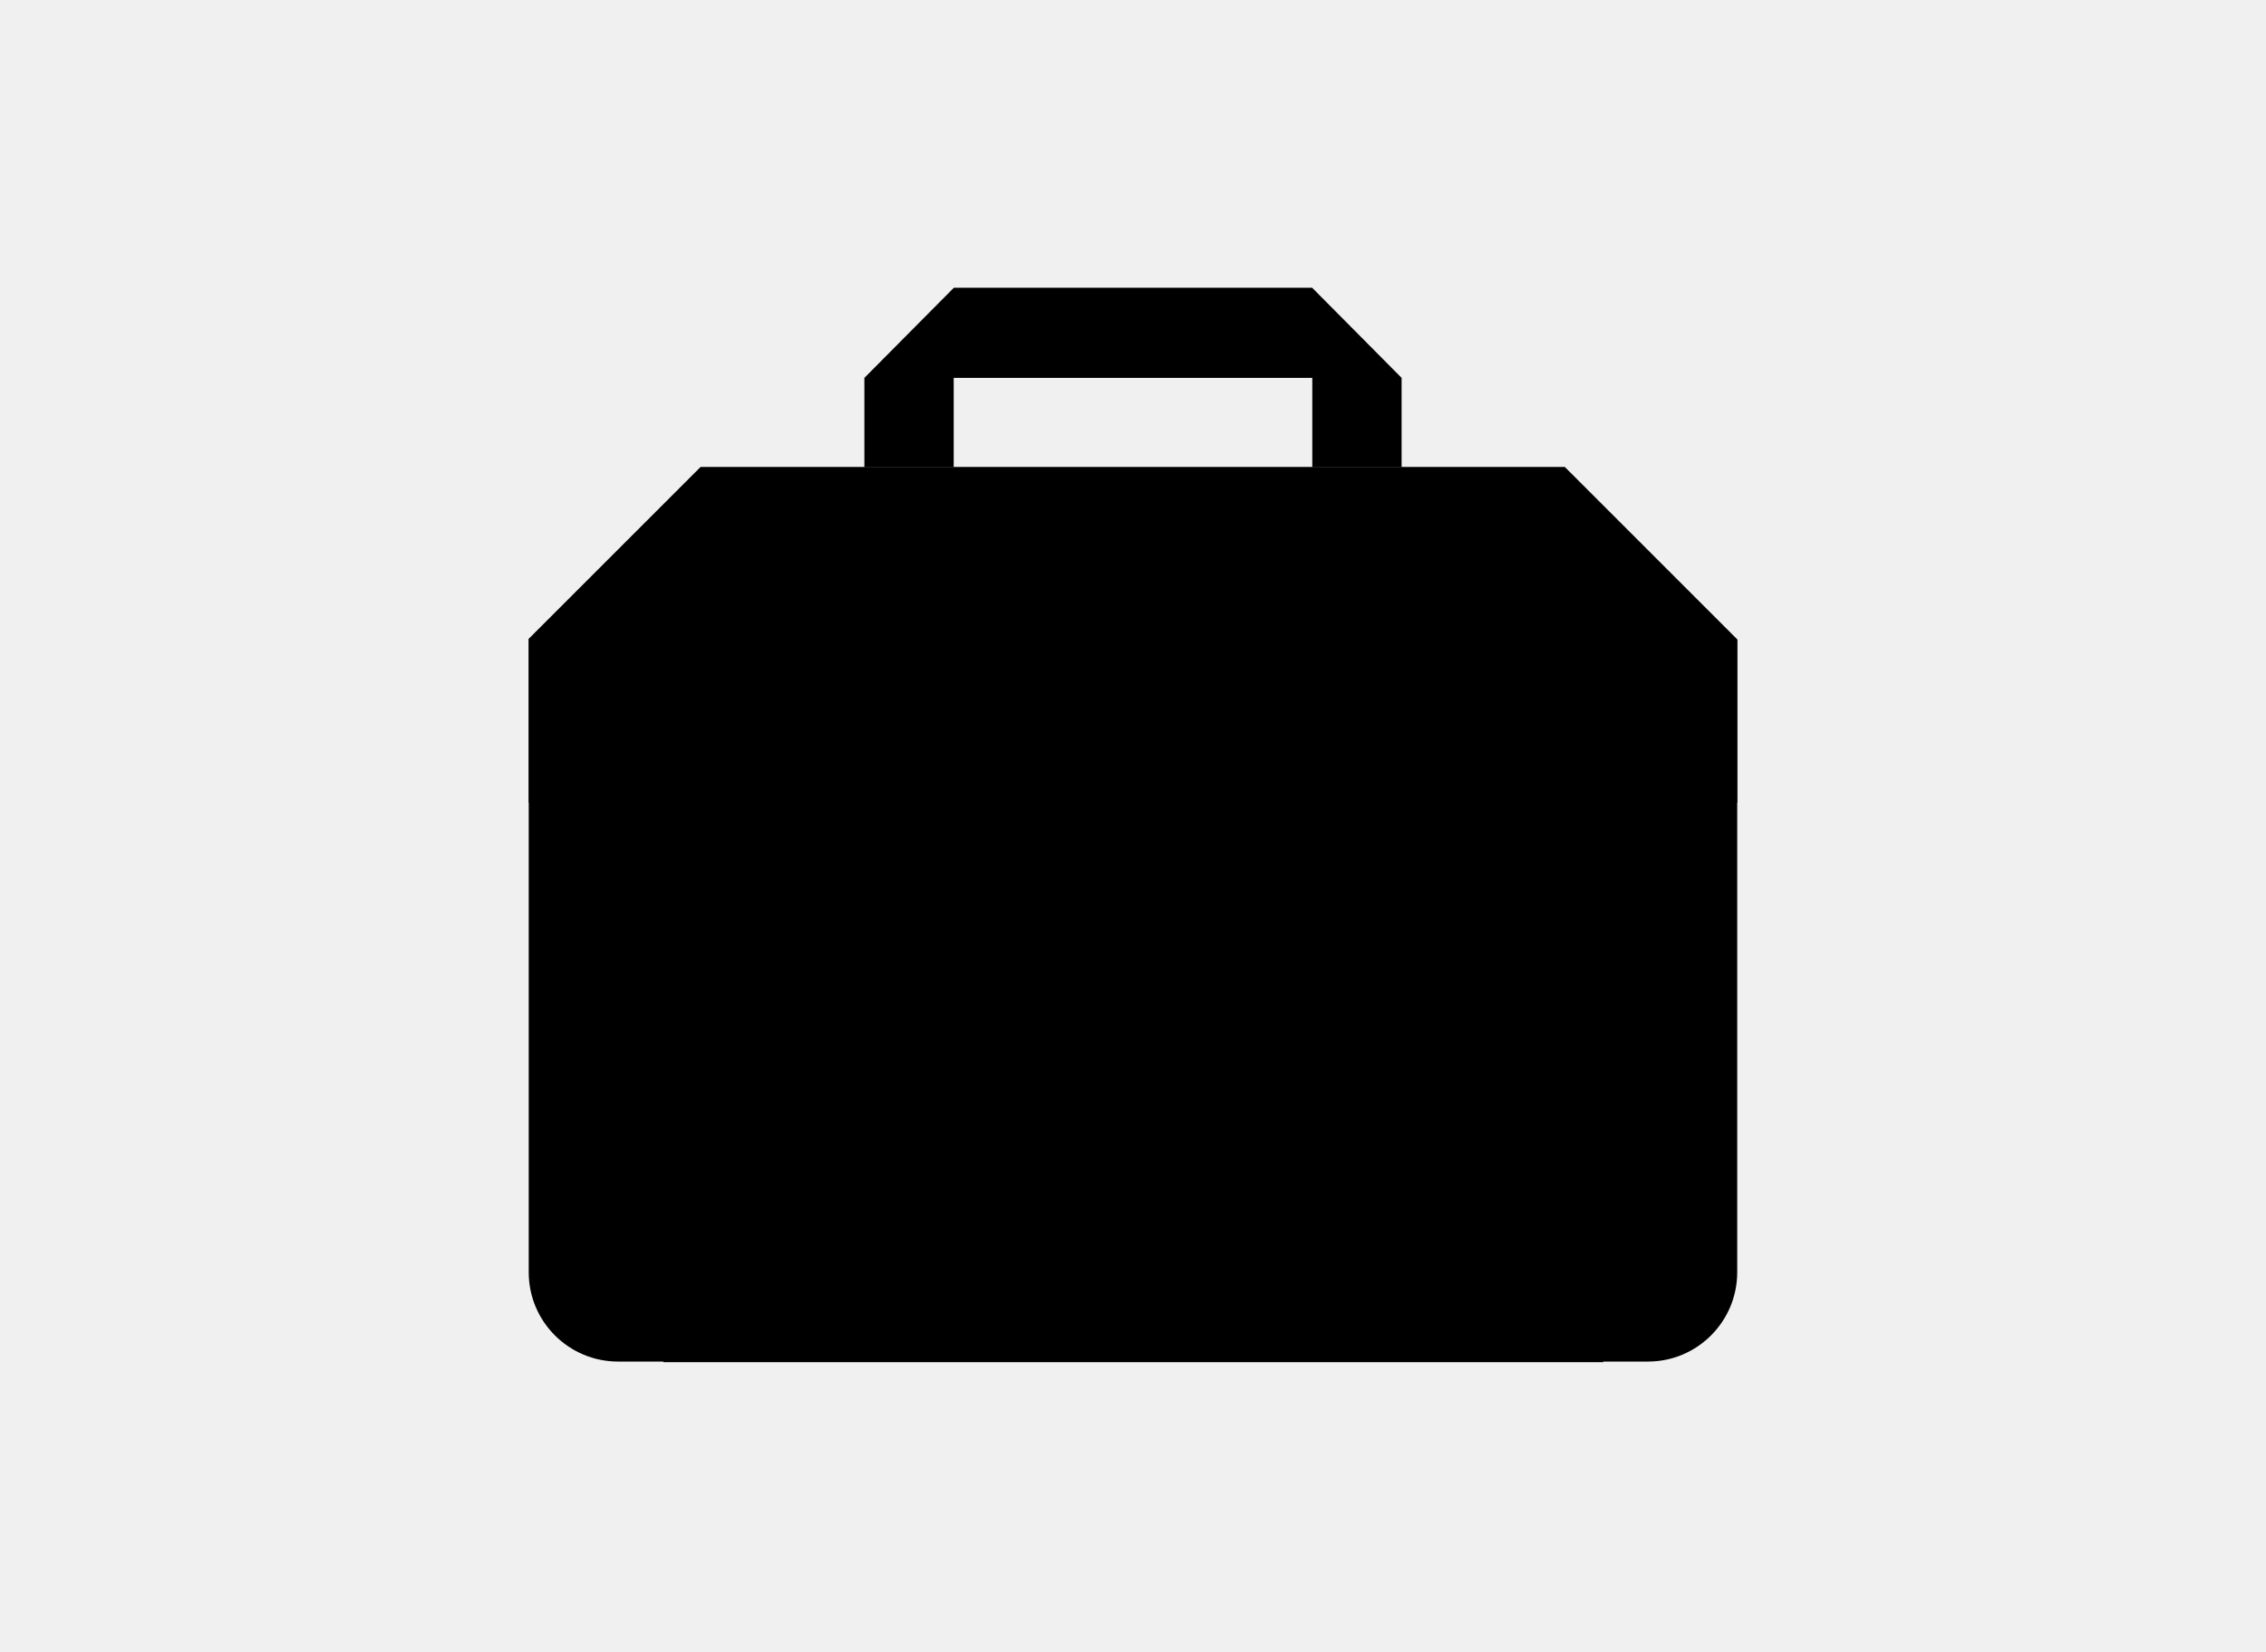
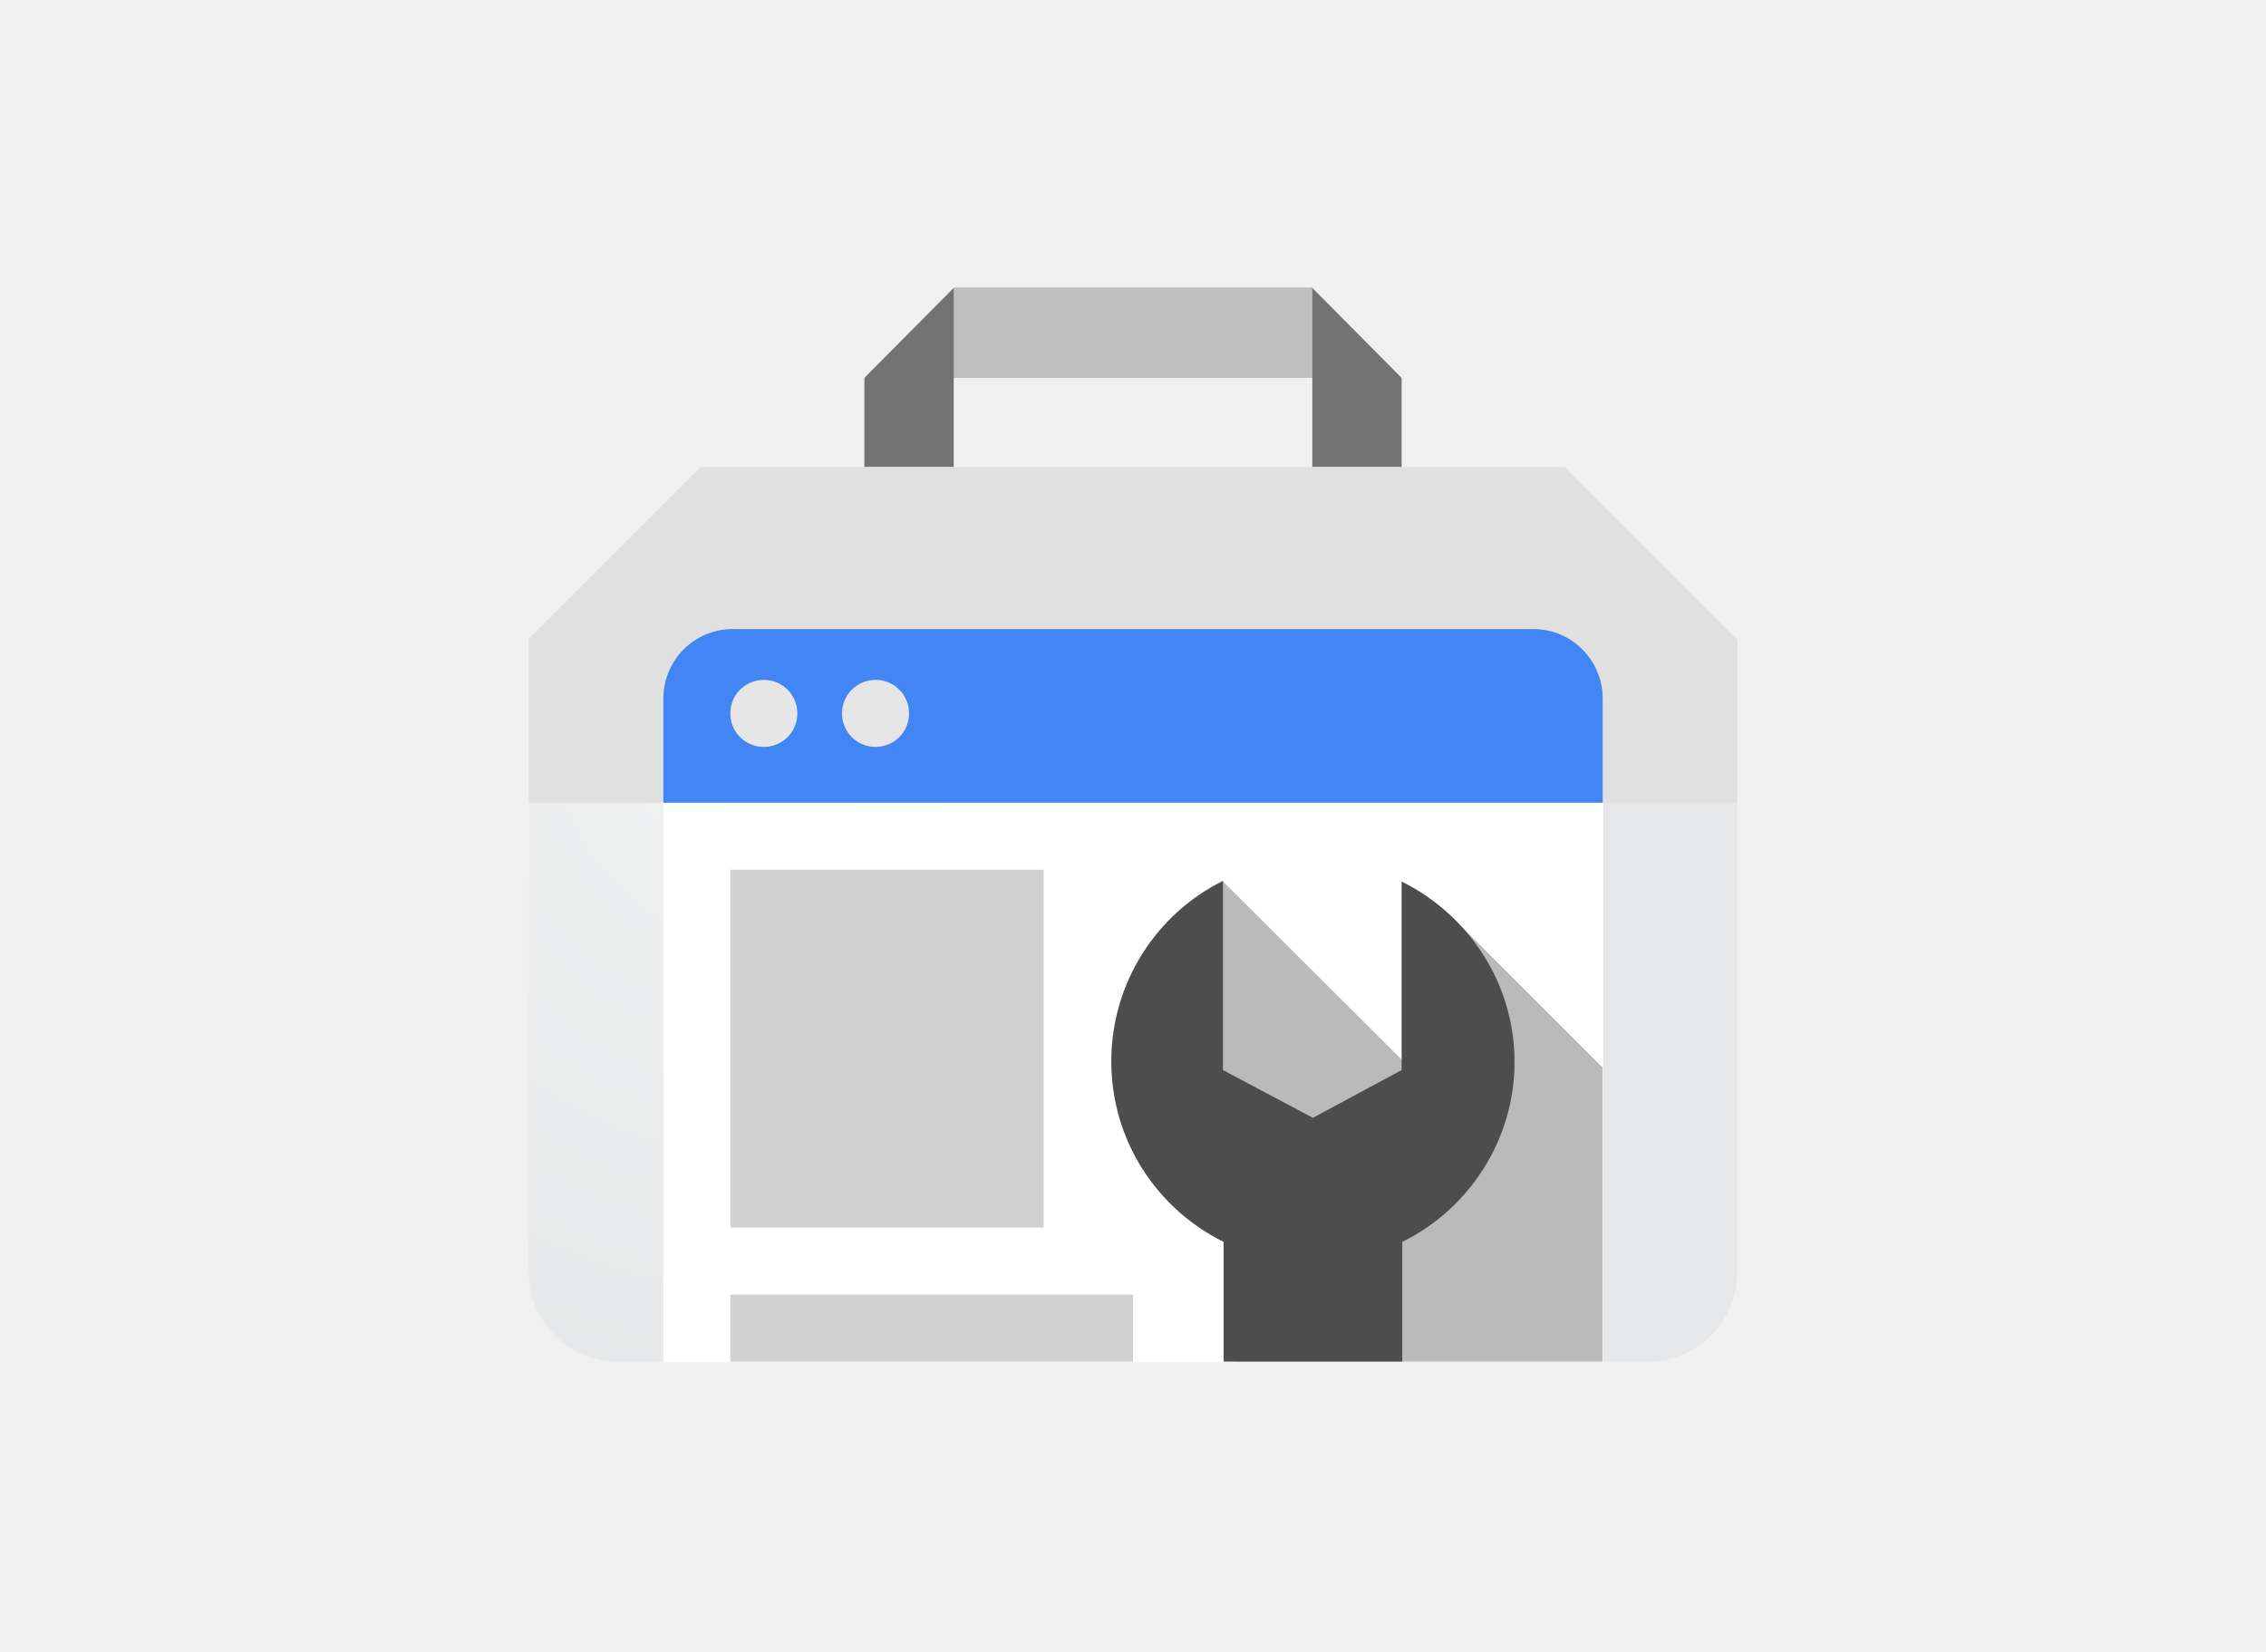
- <svg xmlns="http://www.w3.org/2000/svg" version="1.0" id="katman_1" x="0px" y="0px" viewBox="0 0 480 350" style="enableBackground:new 0 0 480 350;" xml:space="preserve">
+ <svg xmlns="http://www.w3.org/2000/svg" version="1.0" id="katman_1" x="0px" y="0px" viewBox="0 0 480 350" style="enable-background:new 0 0 480 350;" xml:space="preserve">
  <style type="text/css">
	.st0{fill:#737373;}
	.st1{fill:#BFBFBF;}
	.st2{fill:url(#SVGID_1_);}
	.st3{fill:#FFFFFF;}
	.st4{fill:#E0E0E0;}
	.st5{fill:#D1D1D1;}
	.st6{fill:#4285F4;}
	.st7{fill:#E6E6E6;}
	.st8{fill:#BABABA;}
	.st9{fill:#4D4D4D;}
</style>
  <g>
-     <polygon className="st0" points="277.98,61 202.02,61 183.1,80.06 183.1,98.98 202.02,98.98 202.02,80.06 277.98,80.06 277.98,98.98    296.9,98.98 296.9,80.06  " />
-     <polygon className="st1" points="202.02,61 202.02,80.06 277.98,80.06 277.98,61  " />
+     <polygon class="st0" points="277.98,61 202.02,61 183.1,80.06 183.1,98.98 202.02,98.98 202.02,80.06 277.98,80.06 277.98,98.98    296.9,98.98 296.9,80.06  " />
+     <polygon class="st1" points="202.02,61 202.02,80.06 277.98,80.06 277.98,61  " />
    <radialGradient id="SVGID_1_" cx="-351.839" cy="595.766" r="0.829" gradientTransform="matrix(152.3284 112.7273 112.7273 -152.3285 -13396.647 130567.43)" gradientUnits="userSpaceOnUse">
      <stop offset="0" style="stop-color:#F1F2F2" />
      <stop offset="1" style="stop-color:#E6E7E8" />
    </radialGradient>
-     <path className="st2" d="M148.4,98.98l-36.4,36.4v134.18c0,10.51,8.54,18.92,18.92,18.92h218.15c10.51,0,18.92-8.54,18.92-18.92V135.51   l-36.53-36.53H148.4z" />
-     <polygon className="st3" points="140.52,170.08 339.61,170.08 339.61,288.61 140.52,288.61  " />
-     <polygon className="st4" points="148.4,98.98 112,135.38 112,170.08 368,170.08 368,135.51 331.47,98.98  " />
-     <polygon className="st5" points="154.71,274.29 240,274.29 240,288.48 154.71,288.48  " />
-     <path className="st6" d="M140.52,148c0-8.15,6.57-14.72,14.72-14.72h169.53c8.15,0,14.72,6.57,14.72,14.72v22.08H140.52V148z" />
-     <path className="st7" d="M168.9,151.15c0,3.94-3.15,7.1-7.1,7.1s-7.1-3.15-7.1-7.1c0-3.94,3.15-7.1,7.1-7.1S168.9,147.21,168.9,151.15    M192.56,151.15c0,3.94-3.15,7.1-7.1,7.1s-7.1-3.15-7.1-7.1c0-3.94,3.15-7.1,7.1-7.1S192.56,147.21,192.56,151.15" />
-     <path className="st8" d="M339.48,226.19l-29.83-29.83l-9.99,30.88l-40.74-40.61l-1.18,62.69l15.11,23.66   c2.23-0.39-11.3,15.51-11.3,15.51h77.93V226.19z" />
-     <path className="st9" d="M320.82,225.01c0-16.82-9.86-31.28-23.92-38.24v39.95l-18.79,10.12l-19.06-10.12v-40.08   c-14.06,6.97-23.65,21.55-23.65,38.24c0,16.82,9.72,31.28,23.79,38.24v25.36h37.85v-25.36   C310.97,256.29,320.82,241.7,320.82,225.01" />
-     <polygon className="st5" points="154.71,184.27 221.08,184.27 221.08,260.1 154.71,260.1  " />
+     <path class="st2" d="M148.4,98.98l-36.4,36.4v134.18c0,10.51,8.54,18.92,18.92,18.92h218.15c10.51,0,18.92-8.54,18.92-18.92V135.51   l-36.53-36.53H148.4z" />
+     <polygon class="st3" points="140.52,170.08 339.61,170.08 339.61,288.61 140.52,288.61  " />
+     <polygon class="st4" points="148.4,98.98 112,135.38 112,170.08 368,170.08 368,135.51 331.47,98.98  " />
+     <polygon class="st5" points="154.71,274.29 240,274.29 240,288.48 154.71,288.48  " />
+     <path class="st6" d="M140.52,148c0-8.15,6.57-14.72,14.72-14.72h169.53c8.15,0,14.72,6.57,14.72,14.72v22.08H140.52V148z" />
+     <path class="st7" d="M168.9,151.15c0,3.94-3.15,7.1-7.1,7.1s-7.1-3.15-7.1-7.1c0-3.94,3.15-7.1,7.1-7.1S168.9,147.21,168.9,151.15    M192.56,151.15c0,3.94-3.15,7.1-7.1,7.1s-7.1-3.15-7.1-7.1c0-3.94,3.15-7.1,7.1-7.1S192.56,147.21,192.56,151.15" />
+     <path class="st8" d="M339.48,226.19l-29.83-29.83l-9.99,30.88l-40.74-40.61l-1.18,62.69l15.11,23.66   c2.23-0.39-11.3,15.51-11.3,15.51h77.93V226.19z" />
+     <path class="st9" d="M320.82,225.01c0-16.82-9.86-31.28-23.92-38.24v39.95l-18.79,10.12l-19.06-10.12v-40.08   c-14.06,6.97-23.65,21.55-23.65,38.24c0,16.82,9.72,31.28,23.79,38.24v25.36h37.85v-25.36   C310.97,256.29,320.82,241.7,320.82,225.01" />
+     <polygon class="st5" points="154.71,184.27 221.08,184.27 221.08,260.1 154.71,260.1  " />
  </g>
</svg>
